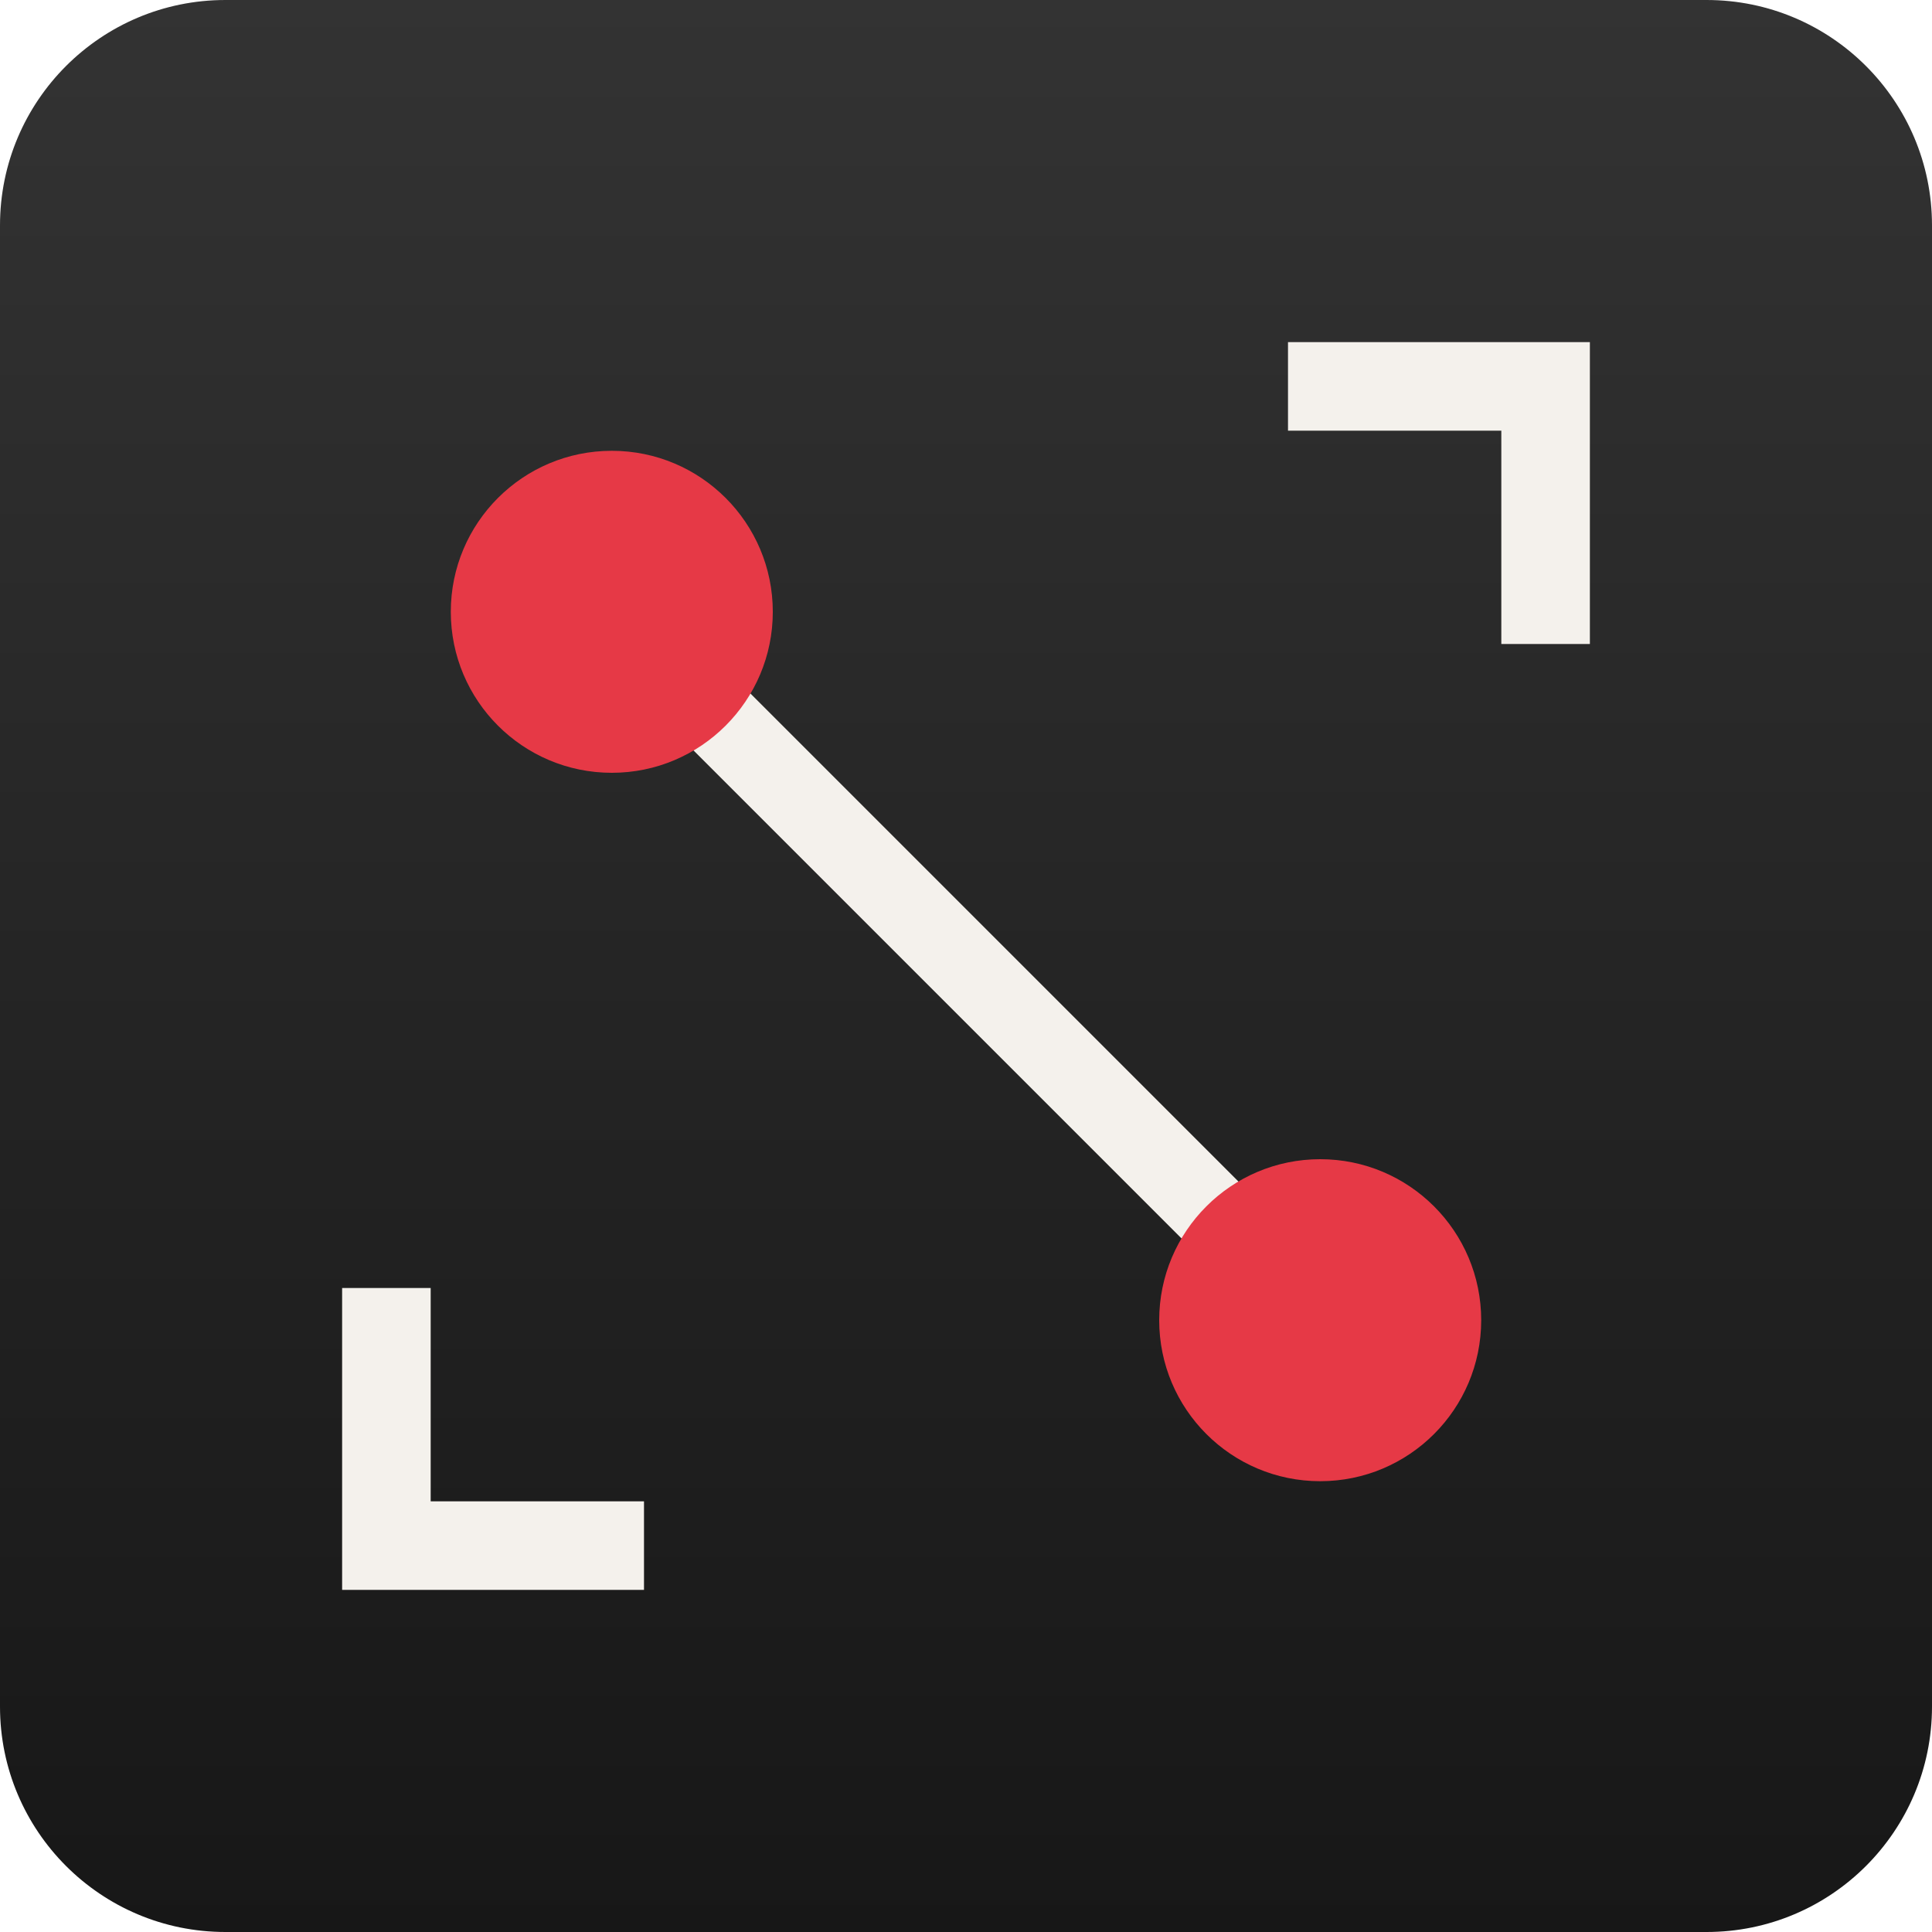
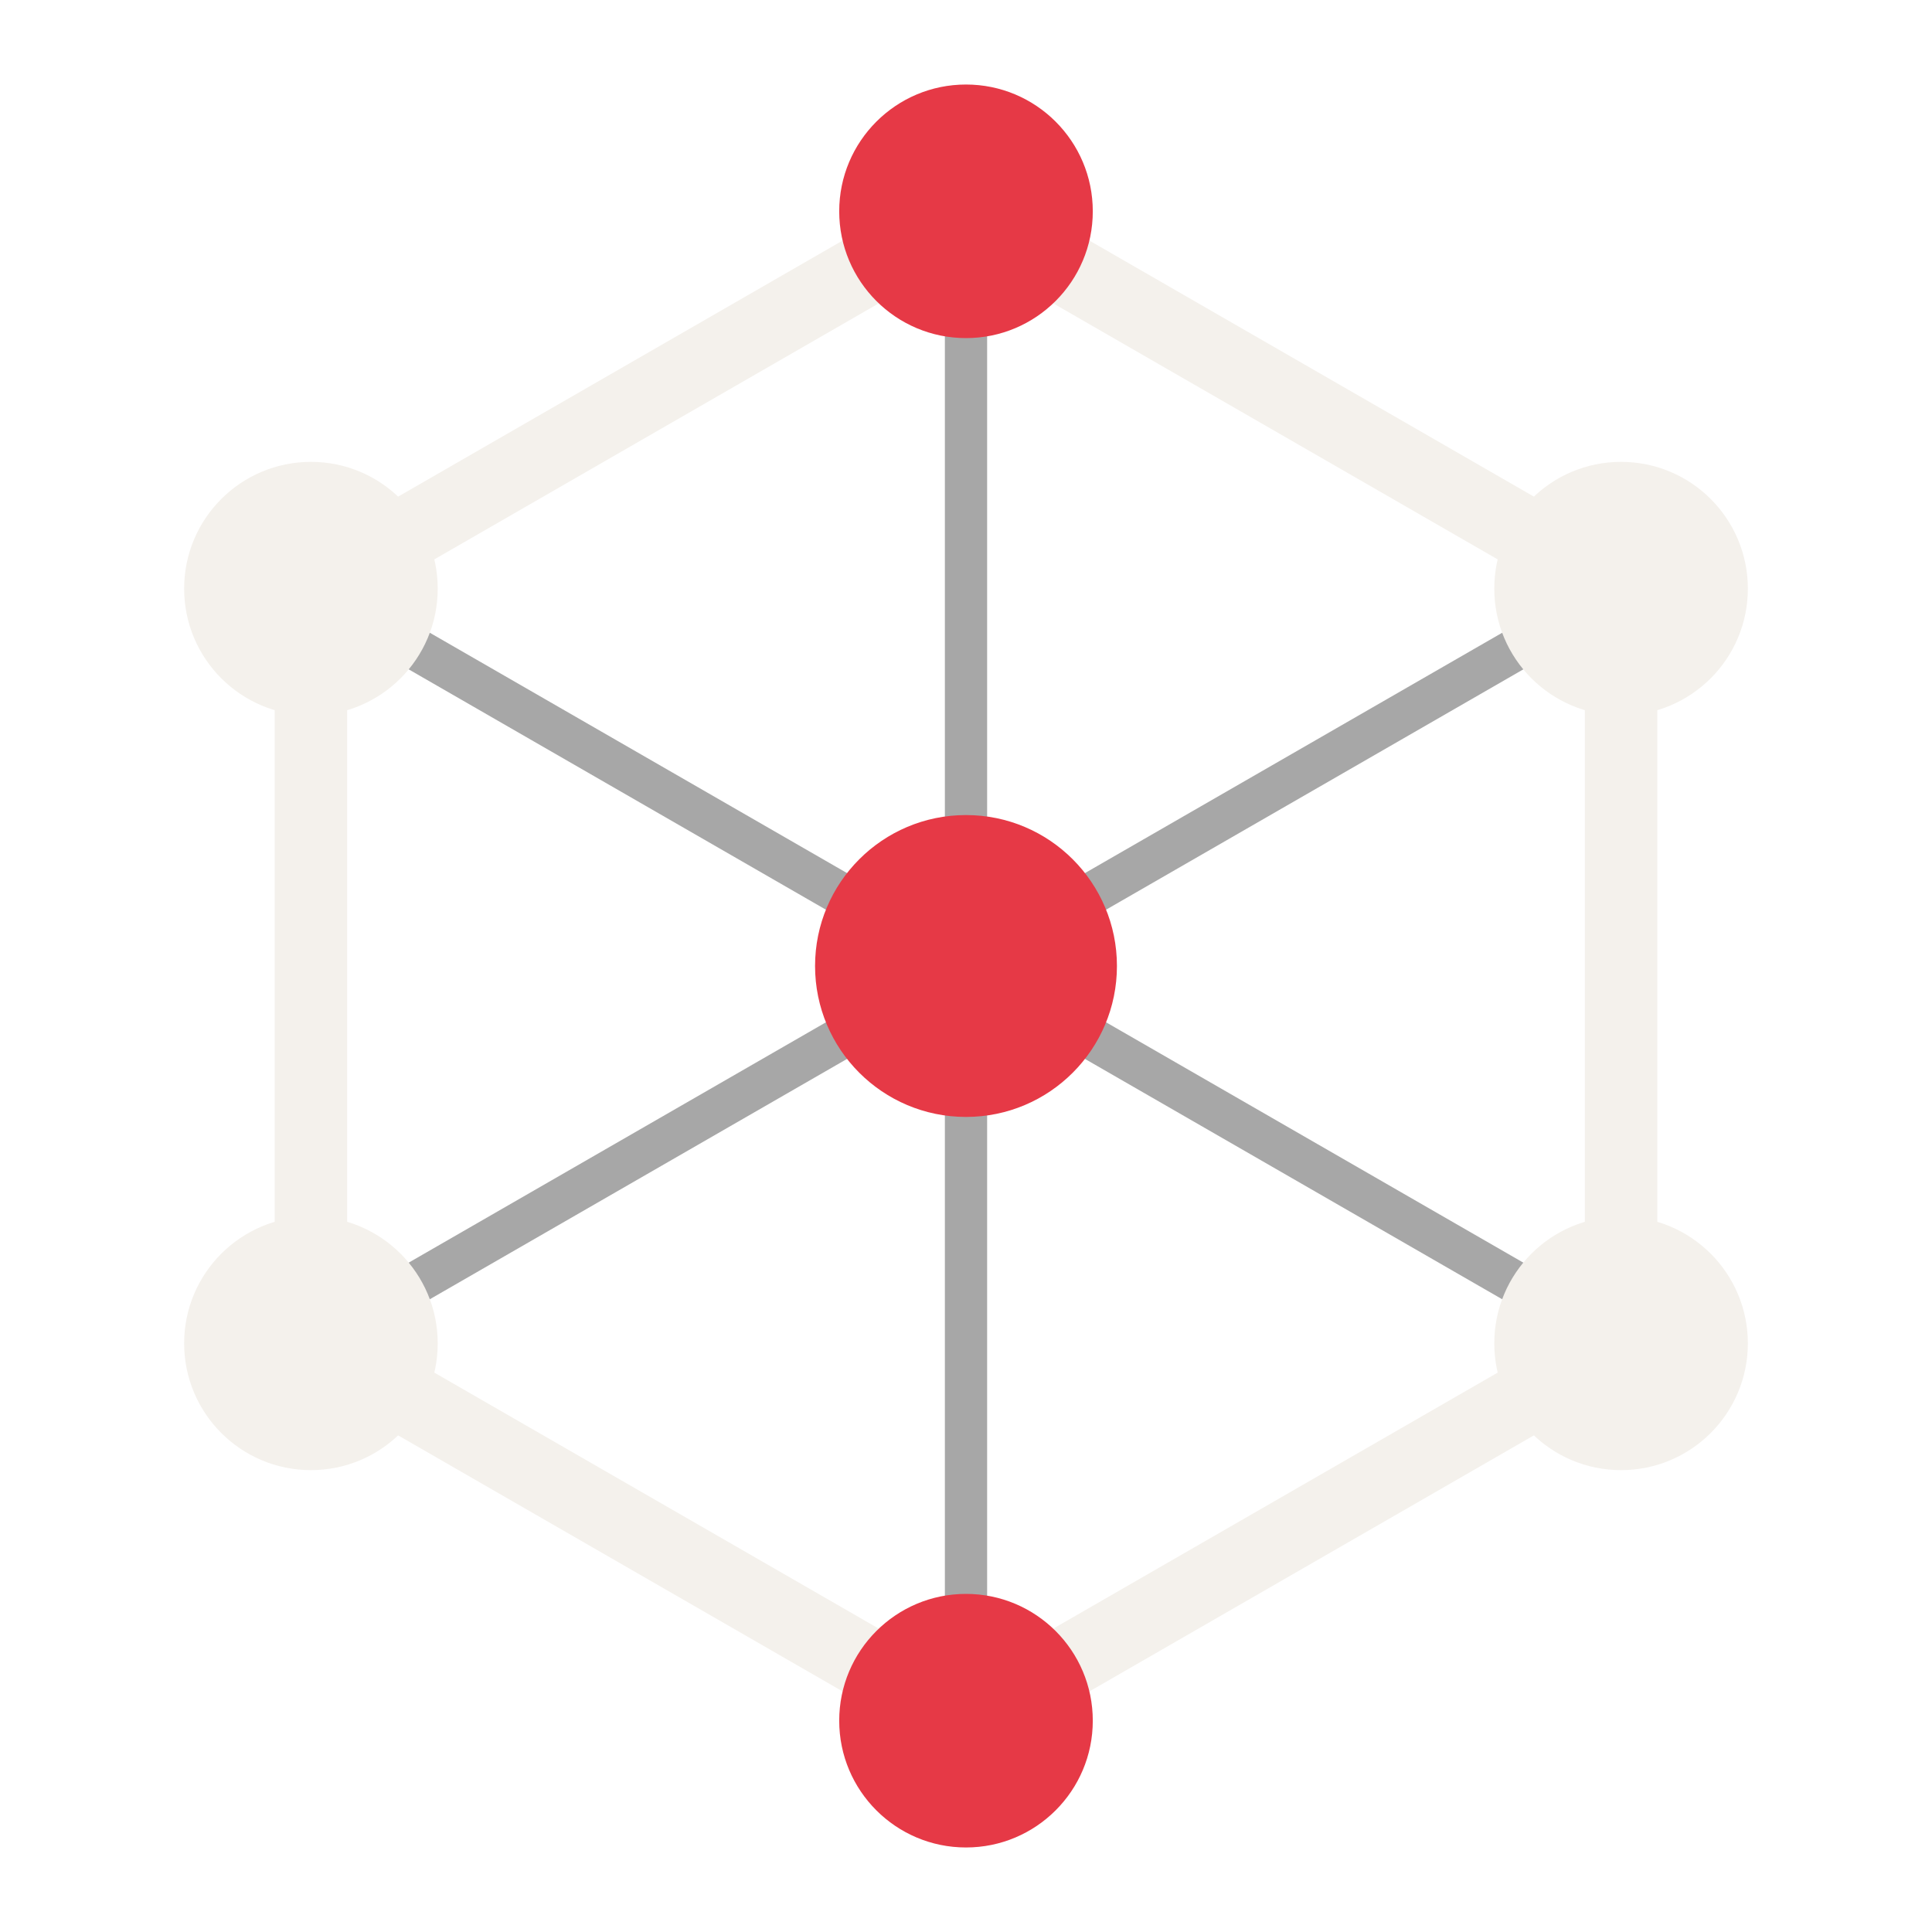
- <svg xmlns="http://www.w3.org/2000/svg" width="512" height="512" viewBox="0 0 120 120">
-   <defs>
-     <linearGradient id="gt" x1="0" y1="0" x2="0" y2="1">
-       <stop offset="0%" stop-color="#333333" />
-       <stop offset="100%" stop-color="#171717" />
-     </linearGradient>
-   </defs>
-   <rect width="120" height="120" rx="14" fill="url(#gt)" />
-   <path d="M38,38 L82,82" stroke="#F4F1EC" stroke-width="5" />
-   <path d="M80,24 L96,24 L96,40" fill="none" stroke="#F4F1EC" stroke-width="5.5" />
-   <path d="M24,80 L24,96 L40,96" fill="none" stroke="#F4F1EC" stroke-width="5.5" />
-   <circle cx="38" cy="38" r="10" fill="#E63946" />
-   <circle cx="82" cy="82" r="10" fill="#E63946" />
+ <svg xmlns="http://www.w3.org/2000/svg" viewBox="0 0 64 64" width="64" height="64">
+   <line x1="32.0" y1="7.0" x2="53.7" y2="19.5" stroke="#F4F1EC" stroke-width="2.4" stroke-linecap="round" />
+   <line x1="53.7" y1="19.5" x2="53.7" y2="44.5" stroke="#F4F1EC" stroke-width="2.4" stroke-linecap="round" />
+   <line x1="53.7" y1="44.5" x2="32.0" y2="57.0" stroke="#F4F1EC" stroke-width="2.4" stroke-linecap="round" />
+   <line x1="32.0" y1="57.0" x2="10.3" y2="44.5" stroke="#F4F1EC" stroke-width="2.4" stroke-linecap="round" />
+   <line x1="10.3" y1="44.5" x2="10.3" y2="19.5" stroke="#F4F1EC" stroke-width="2.4" stroke-linecap="round" />
+   <line x1="10.3" y1="19.5" x2="32.0" y2="7.0" stroke="#F4F1EC" stroke-width="2.4" stroke-linecap="round" />
+   <line x1="32.0" y1="7.0" x2="32" y2="32" stroke="#8a8a8a" stroke-width="1.4" stroke-opacity="0.75" stroke-linecap="round" />
+   <line x1="53.7" y1="19.5" x2="32" y2="32" stroke="#8a8a8a" stroke-width="1.4" stroke-opacity="0.75" stroke-linecap="round" />
+   <line x1="53.7" y1="44.5" x2="32" y2="32" stroke="#8a8a8a" stroke-width="1.4" stroke-opacity="0.75" stroke-linecap="round" />
+   <line x1="32.0" y1="57.0" x2="32" y2="32" stroke="#8a8a8a" stroke-width="1.4" stroke-opacity="0.75" stroke-linecap="round" />
+   <line x1="10.3" y1="44.5" x2="32" y2="32" stroke="#8a8a8a" stroke-width="1.4" stroke-opacity="0.75" stroke-linecap="round" />
+   <line x1="10.3" y1="19.5" x2="32" y2="32" stroke="#8a8a8a" stroke-width="1.4" stroke-opacity="0.75" stroke-linecap="round" />
+   <circle cx="32.0" cy="7.0" r="4.2" fill="#E63946" />
+   <circle cx="53.7" cy="19.5" r="4.2" fill="#F4F1EC" />
+   <circle cx="53.7" cy="44.5" r="4.2" fill="#F4F1EC" />
+   <circle cx="32.0" cy="57.0" r="4.2" fill="#E63946" />
+   <circle cx="10.3" cy="44.5" r="4.2" fill="#F4F1EC" />
+   <circle cx="10.3" cy="19.5" r="4.2" fill="#F4F1EC" />
+   <circle cx="32" cy="32" r="5" fill="#E63946" />
</svg>
